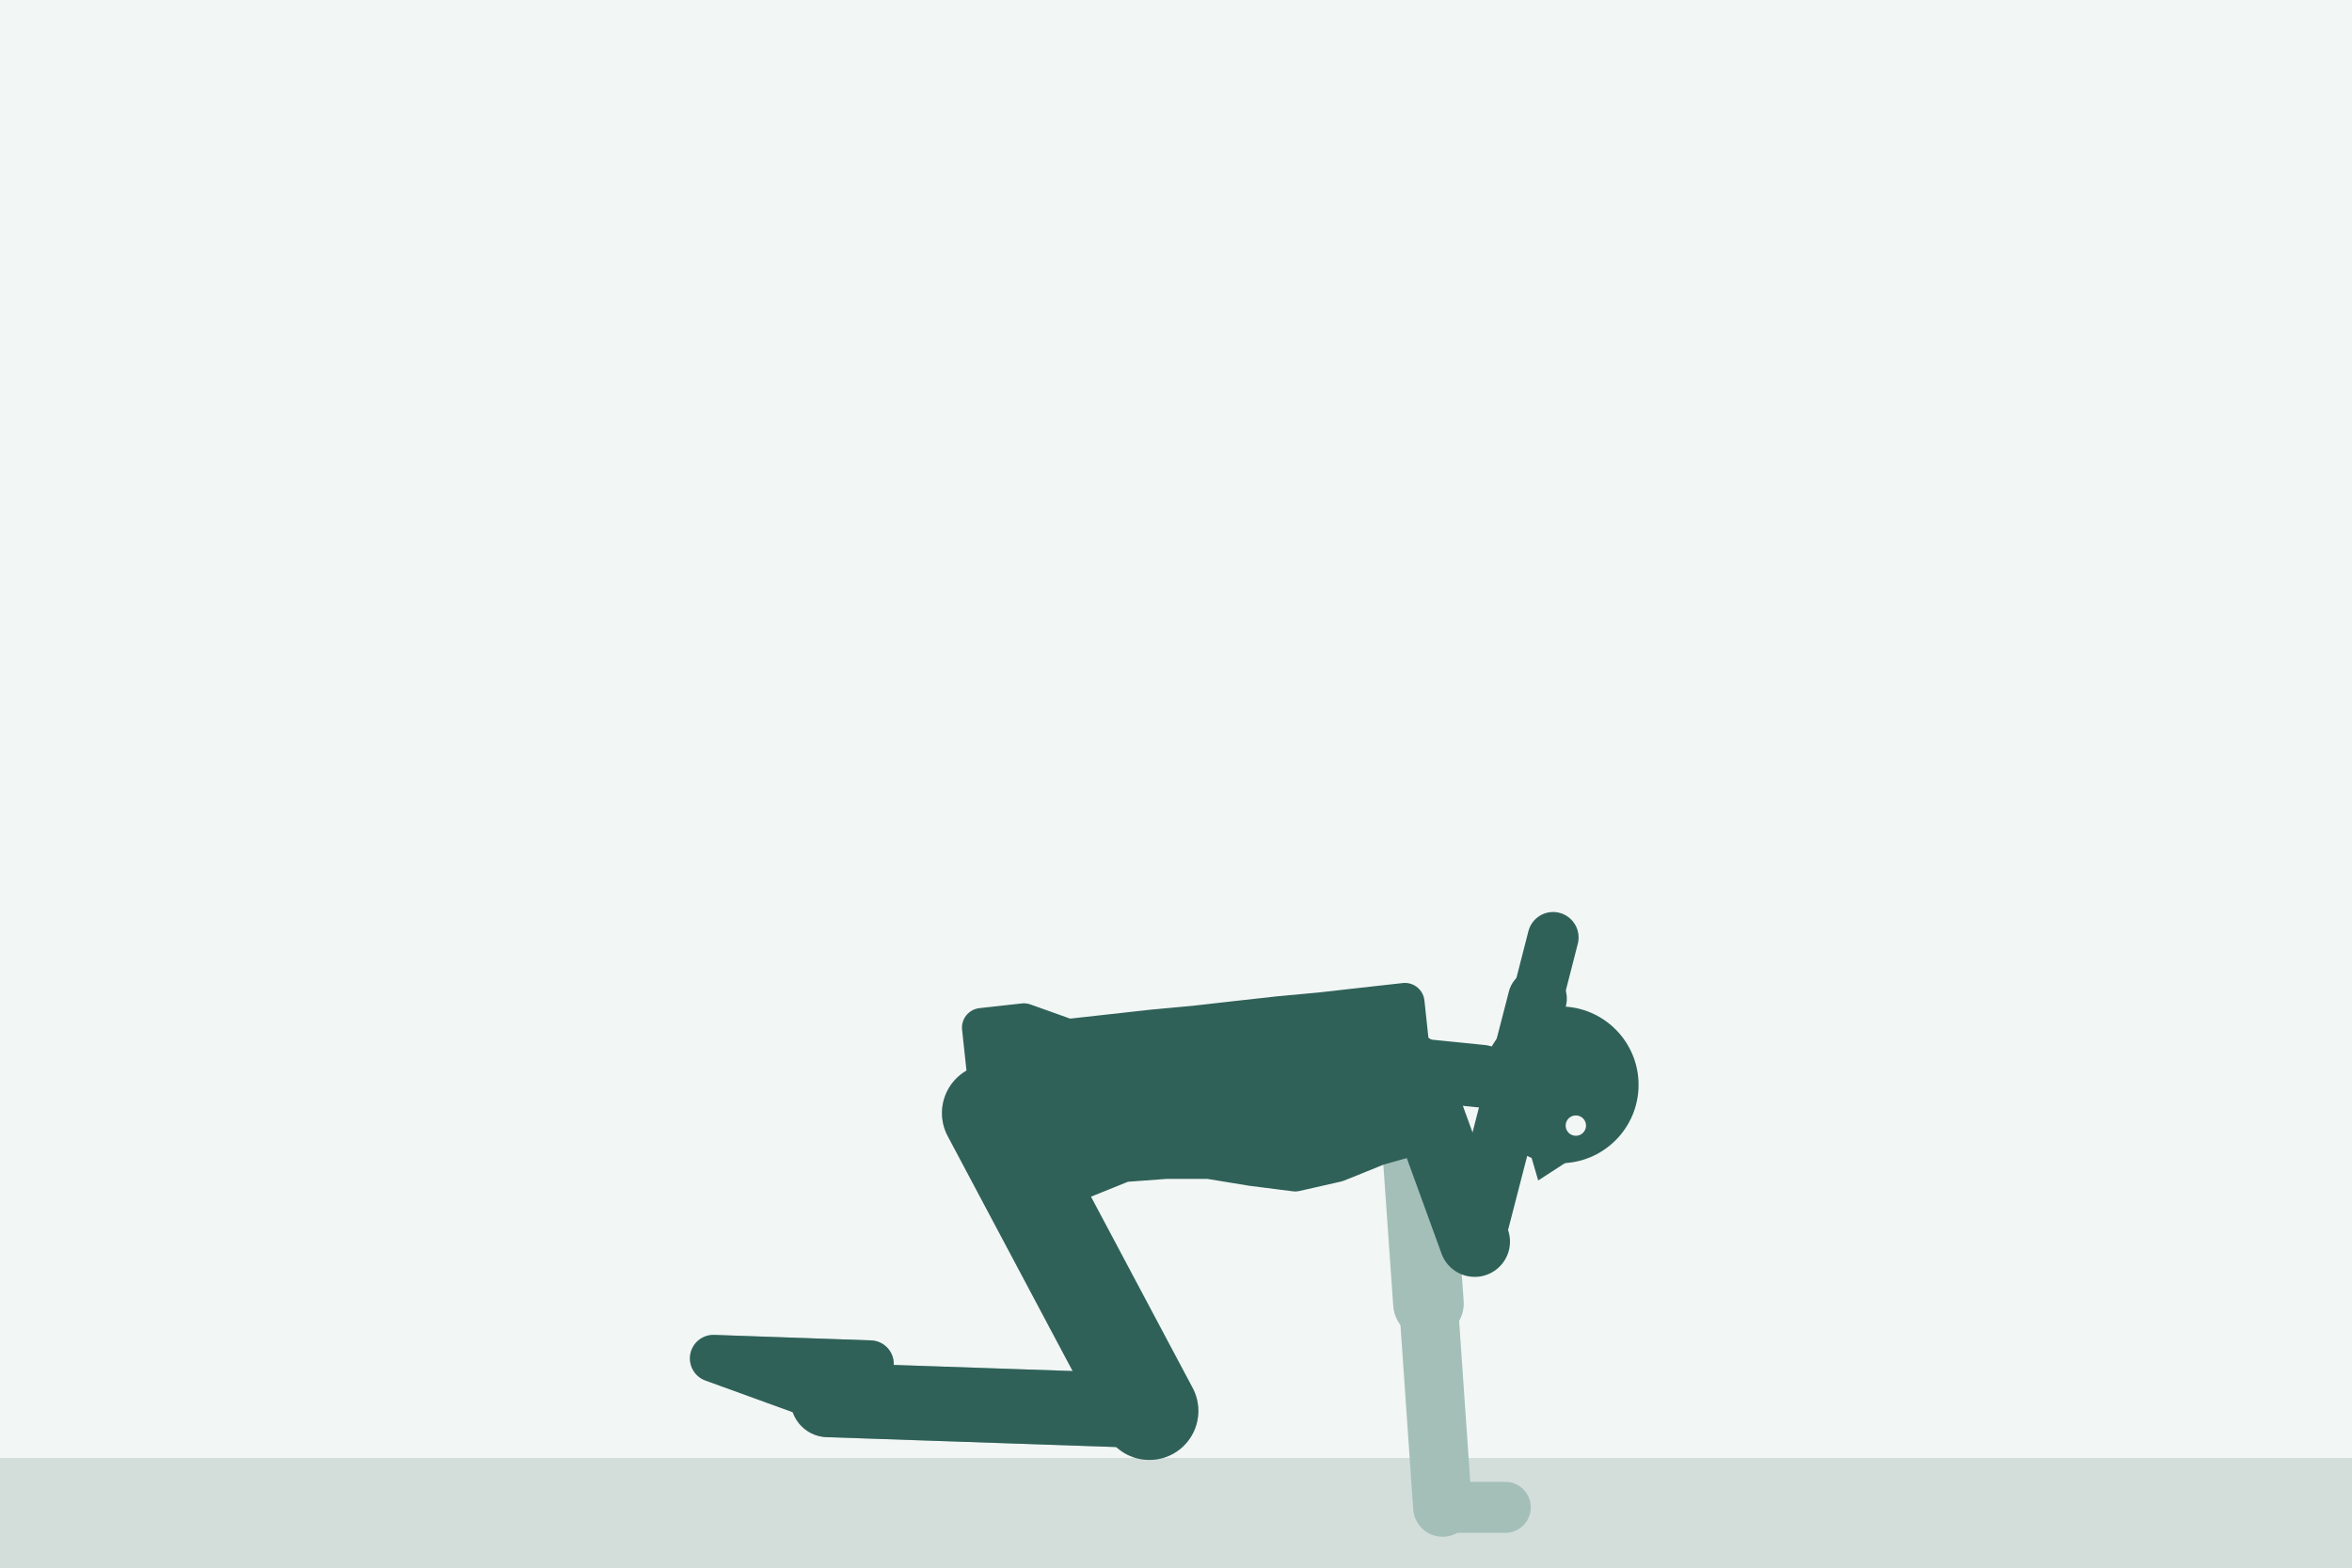
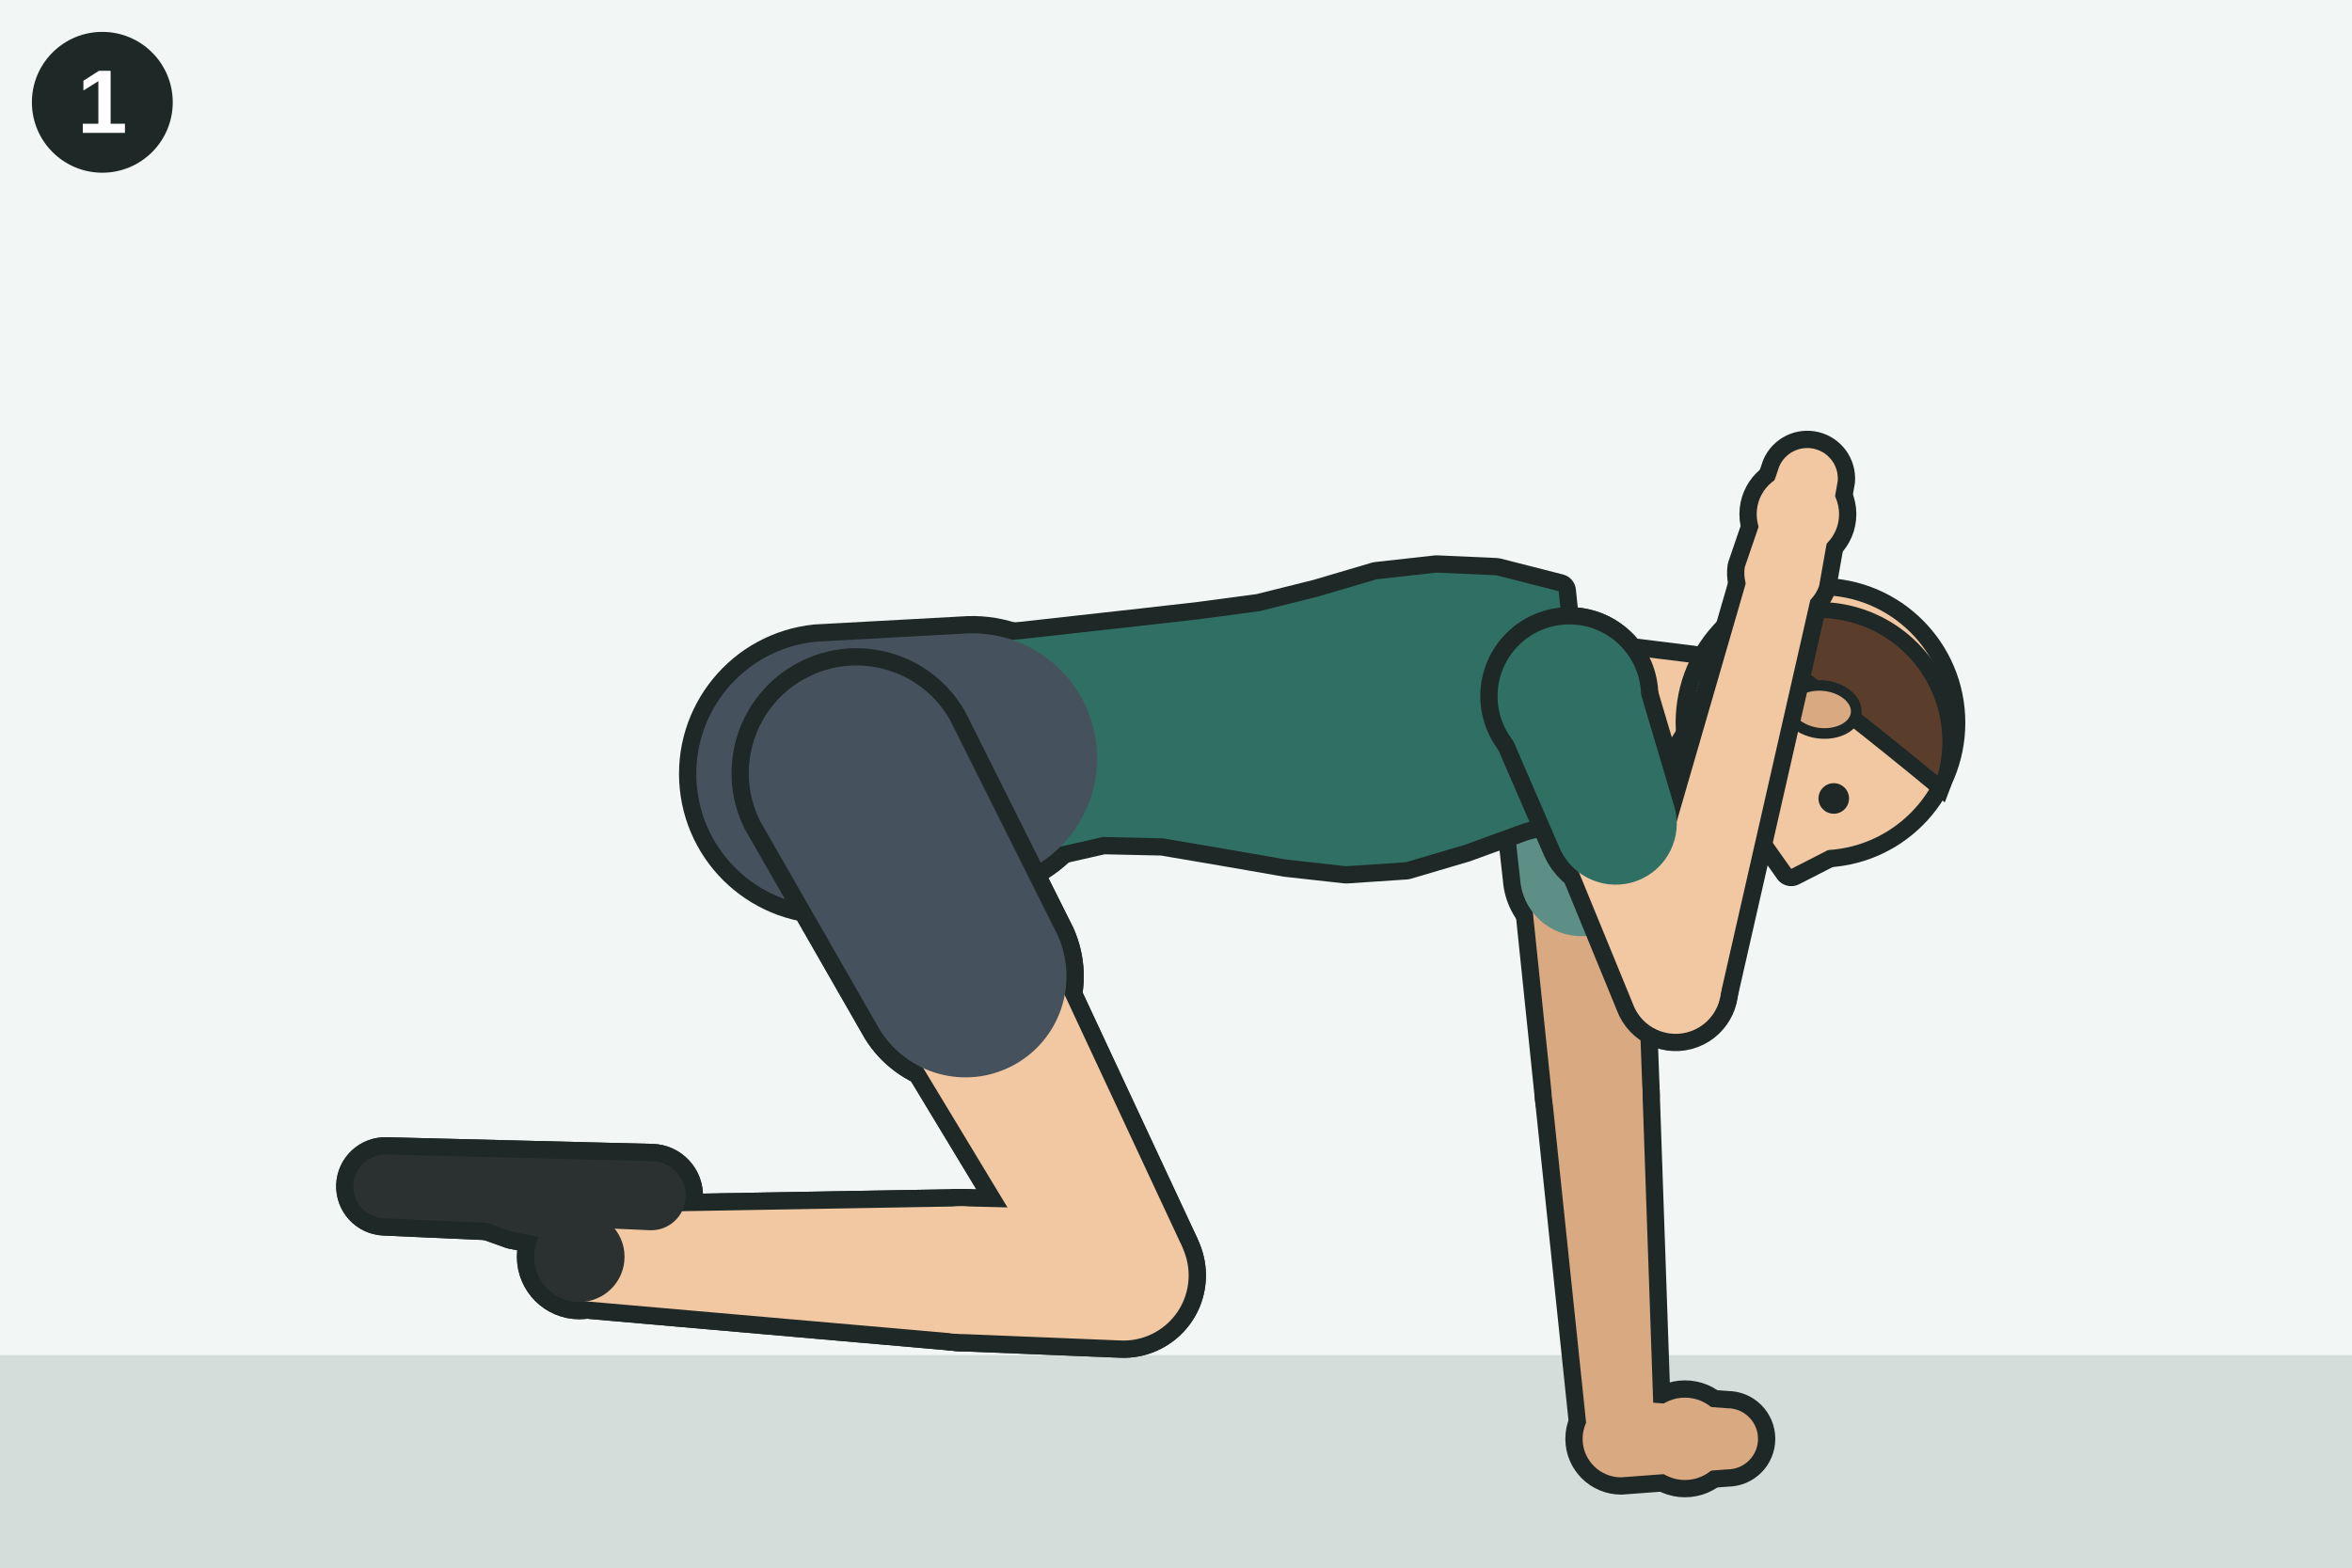
- <svg xmlns="http://www.w3.org/2000/svg" viewBox="0 0 300 200" width="300" height="200" role="img" aria-label="Rotazione toracica in quadrupedia (mano dietro la nuca) – posizione iniziale">
+ <svg xmlns="http://www.w3.org/2000/svg" viewBox="62 84 177 118" width="300" height="200" role="img" aria-label="Rotazione toracica in quadrupedia (mano dietro la nuca) – posizione iniziale">
  <rect x="-200" y="-200" width="700" height="600" fill="#F2F6F5" />
  <rect x="-200" y="186" width="700" height="200" fill="#B9CBC6" opacity="0.55" />
-   <line x1="180.1" y1="136.4" x2="182.2" y2="166.3" stroke="#A3BFB8" stroke-width="9" stroke-linecap="round" />
-   <line x1="182.2" y1="166.3" x2="184" y2="192.3" stroke="#A3BFB8" stroke-width="7.5" stroke-linecap="round" />
-   <line x1="184" y1="192.3" x2="192" y2="192.3" stroke="#A3BFB8" stroke-width="6.5" stroke-linecap="round" />
-   <line x1="126.4" y1="142" x2="146.6" y2="180" stroke="#A3BFB8" stroke-width="12.5" stroke-linecap="round" />
-   <line x1="146.6" y1="180" x2="105.6" y2="178.6" stroke="#A3BFB8" stroke-width="9.5" stroke-linecap="round" />
-   <path d="M105.6,178.6 L111,174 L91,173.3 Z" fill="#A3BFB8" stroke="#A3BFB8" stroke-width="6" stroke-linejoin="round" />
-   <path d="M127.4,151.5 L132.8,150.9 L138.1,150.4 L143.3,148.3 L148.7,147.9 L154.2,147.9 L159.7,148.8 L165.2,149.5 L170.5,148.3 L175.7,146.2 L181,144.7 L179.2,127.9 L173.8,128.5 L168.5,129.1 L163.1,129.6 L157.7,130.2 L152.4,130.8 L147,131.3 L141.6,131.9 L136.2,132.5 L130.6,130.5 L125.2,131.1 Z" fill="#2F6158" stroke="#2F6158" stroke-width="5" stroke-linejoin="round" />
-   <line x1="180.1" y1="136.4" x2="189" y2="137.3" stroke="#2F6158" stroke-width="8" stroke-linecap="round" />
-   <circle cx="199" cy="138.4" r="10" fill="#2F6158" />
-   <path d="M201.9,146.9 L196.2,150.6 L195,146.5 Z" fill="#2F6158" />
-   <circle cx="201" cy="143.6" r="1.3" fill="#F2F6F5" />
-   <line x1="126.4" y1="142" x2="146.6" y2="180" stroke="#2F6158" stroke-width="12.5" stroke-linecap="round" />
-   <line x1="146.6" y1="180" x2="105.6" y2="178.6" stroke="#2F6158" stroke-width="9.5" stroke-linecap="round" />
-   <path d="M105.6,178.6 L111,174 L91,173.3 Z" fill="#2F6158" stroke="#2F6158" stroke-width="6" stroke-linejoin="round" />
-   <line x1="180.1" y1="136.4" x2="188.1" y2="158.4" stroke="#2F6158" stroke-width="9" stroke-linecap="round" />
-   <line x1="188.1" y1="158.4" x2="196.1" y2="127.4" stroke="#2F6158" stroke-width="7.5" stroke-linecap="round" />
-   <line x1="196.1" y1="127.4" x2="198.1" y2="119.6" stroke="#2F6158" stroke-width="6.5" stroke-linecap="round" />
+   <path d="M175.7,136.7 L178.8,166.6 A3.4 3.4 0 0 0 185.6,166.1 L184.5,136.1 A4.4 4.4 0 0 0 175.7,136.7 Z" fill="#D9A982" stroke="#1E2826" stroke-width="2.6" stroke-linejoin="round" />
+   <path d="M178.8,166.6 L181.5,192.4 A2.5 2.5 0 0 0 186.5,192.1 L185.6,166.1 A3.4 3.4 0 0 0 178.8,166.6 Z" fill="#D9A982" stroke="#1E2826" stroke-width="2.6" stroke-linejoin="round" />
+   <path d="M184,195.2 L192,194.6 A2.3 2.3 0 0 0 192,190 L184,189.4 A2.9 2.9 0 0 0 184,195.2 Z" fill="#D9A982" stroke="#1E2826" stroke-width="2.6" stroke-linejoin="round" />
+   <circle cx="188.8" cy="192.3" r="3.1" fill="#D9A982" stroke="#1E2826" stroke-width="2.6" stroke-linejoin="round" />
+   <circle cx="180.1" cy="136.4" r="5.4" fill="#5E8F86" stroke="#1E2826" stroke-width="2.6" stroke-linejoin="round" />
+   <path d="M174.9,136.8 L176.4,150.2 A4.6 4.6 0 0 0 185.6,149.5 L185.3,136 A5.2 5.2 0 0 0 174.9,136.8 Z" fill="#5E8F86" stroke="#1E2826" stroke-width="2.6" stroke-linejoin="round" />
+   <path d="M175.7,136.7 L178.8,166.6 A3.4 3.4 0 0 0 185.6,166.1 L184.5,136.1 A4.4 4.4 0 0 0 175.7,136.7 Z" fill="#D9A982" />
+   <path d="M178.8,166.6 L181.5,192.4 A2.5 2.5 0 0 0 186.5,192.1 L185.6,166.1 A3.4 3.4 0 0 0 178.8,166.6 Z" fill="#D9A982" />
+   <path d="M184,195.2 L192,194.6 A2.3 2.3 0 0 0 192,190 L184,189.4 A2.9 2.9 0 0 0 184,195.2 Z" fill="#D9A982" />
+   <circle cx="188.8" cy="192.3" r="3.1" fill="#D9A982" />
+   <circle cx="180.1" cy="136.4" r="5.4" fill="#5E8F86" />
+   <path d="M174.9,136.8 L176.4,150.2 A4.6 4.6 0 0 0 185.6,149.5 L185.3,136 A5.2 5.2 0 0 0 174.9,136.8 Z" fill="#5E8F86" />
+   <path d="M120,145.4 L142.3,182.3 A4.9 4.9 0 0 0 150.9,177.7 L132.7,138.7 A7.2 7.2 0 0 0 120,145.4 Z" fill="#D9A982" stroke="#1E2826" stroke-width="2.6" stroke-linejoin="round" />
+   <path d="M146.7,175.1 L134.5,174.8 A4.8 4.8 0 0 0 134.1,184.4 L146.4,184.9 A4.9 4.9 0 0 0 146.7,175.1 Z" fill="#D9A982" stroke="#1E2826" stroke-width="2.6" stroke-linejoin="round" />
+   <path d="M134.5,174.8 L105.7,175.3 A3.3 3.3 0 0 0 105.5,181.9 L134.1,184.4 A4.8 4.8 0 0 0 134.5,174.8 Z" fill="#D9A982" stroke="#1E2826" stroke-width="2.6" stroke-linejoin="round" />
+   <path d="M106.4,177.9 L111,174 L91,173.3 L100.5,176.7 Z" fill="#5D6463" stroke="#1E2826" stroke-width="2.6" stroke-linejoin="round" />
+   <path d="M111.1,171.4 L91.1,170.9 A2.4 2.4 0 0 0 90.9,175.7 L110.9,176.6 A2.6 2.6 0 0 0 111.1,171.4 Z" fill="#5D6463" stroke="#1E2826" stroke-width="2.6" stroke-linejoin="round" />
+   <circle cx="105.6" cy="178.6" r="3.4" fill="#5D6463" stroke="#1E2826" stroke-width="2.6" stroke-linejoin="round" />
+   <circle cx="126.4" cy="142" r="7.8" fill="#7D8892" stroke="#1E2826" stroke-width="2.6" stroke-linejoin="round" />
+   <path d="M119.2,145.8 L128.2,161.5 A7.6 7.6 0 0 0 141.6,154.4 L133.5,138.2 A8.1 8.1 0 0 0 119.2,145.8 Z" fill="#7D8892" stroke="#1E2826" stroke-width="2.6" stroke-linejoin="round" />
+   <path d="M120,145.4 L142.3,182.3 A4.9 4.9 0 0 0 150.9,177.7 L132.7,138.7 A7.2 7.2 0 0 0 120,145.4 Z" fill="#D9A982" />
+   <path d="M146.7,175.1 L134.5,174.8 A4.8 4.8 0 0 0 134.1,184.4 L146.4,184.9 A4.9 4.9 0 0 0 146.7,175.1 Z" fill="#D9A982" />
+   <path d="M134.5,174.8 L105.7,175.3 A3.3 3.3 0 0 0 105.5,181.9 L134.1,184.4 A4.8 4.8 0 0 0 134.5,174.8 Z" fill="#D9A982" />
+   <path d="M106.4,177.9 L111,174 L91,173.3 L100.5,176.7 Z" fill="#5D6463" />
+   <path d="M111.1,171.4 L91.1,170.9 A2.4 2.4 0 0 0 90.9,175.7 L110.9,176.6 A2.6 2.6 0 0 0 111.1,171.4 Z" fill="#5D6463" />
+   <circle cx="105.6" cy="178.6" r="3.4" fill="#5D6463" />
+   <circle cx="126.4" cy="142" r="7.8" fill="#7D8892" />
+   <path d="M119.2,145.8 L128.2,161.5 A7.6 7.6 0 0 0 141.6,154.4 L133.5,138.2 A8.1 8.1 0 0 0 119.2,145.8 Z" fill="#7D8892" />
+   <path d="M179.7,140 L188.7,140.7 A3.4 3.4 0 0 0 189.4,133.9 L180.5,132.8 A3.6 3.6 0 0 0 179.7,140 Z" fill="#F2C8A2" stroke="#1E2826" stroke-width="2.6" stroke-linejoin="round" />
+   <path d="M179.7,140 L188.7,140.7 A3.4 3.4 0 0 0 189.4,133.9 L180.5,132.8 A3.6 3.6 0 0 0 179.7,140 Z" fill="#F2C8A2" />
+   <path d="M127.2,150 L131.7,149.5 L136.2,148.9 L140.6,148 L145,147 L149.5,147.1 L154.2,147.9 L158.8,148.7 L163.3,149.2 L167.8,148.9 L172.2,147.6 L176.6,146 L181,144.8 L179.3,128.5 L174.6,127.3 L170.1,127.1 L165.6,127.6 L161.2,128.9 L156.8,130 L152.3,130.6 L147.9,131.1 L143.4,131.6 L138.9,132.1 L134.4,132.5 L130,133 L125.5,133.5 Z" fill="#2F6F64" stroke="#1E2826" stroke-width="2.6" stroke-linejoin="round" />
+   <path d="M125.4,152.2 L136.3,150.4 A9.4 9.4 0 0 0 134.4,131.7 L123.4,132.3 A10 10 0 0 0 125.4,152.2 Z" fill="#45525E" stroke="#1E2826" stroke-width="2.6" stroke-linejoin="round" />
+   <path d="M127.2,150 L131.7,149.5 L136.2,148.9 L140.6,148 L145,147 L149.5,147.1 L154.2,147.9 L158.8,148.7 L163.3,149.2 L167.8,148.9 L172.2,147.6 L176.6,146 L181,144.8 L179.3,128.5 L174.6,127.3 L170.1,127.1 L165.6,127.6 L161.2,128.9 L156.8,130 L152.3,130.6 L147.9,131.1 L143.4,131.6 L138.9,132.1 L134.4,132.5 L130,133 L125.5,133.5 Z" fill="#2F6F64" />
+   <path d="M125.4,152.2 L136.3,150.4 A9.4 9.4 0 0 0 134.4,131.7 L123.4,132.3 A10 10 0 0 0 125.4,152.2 Z" fill="#45525E" />
+   <circle cx="199" cy="138.4" r="9.6" fill="#F2C8A2" stroke="#1E2826" stroke-width="2.6" stroke-linejoin="round" />
+   <path d="M201.1,147.2 L196.8,149.4 L195.1,147 Z" fill="#F2C8A2" stroke="#1E2826" stroke-width="2.6" stroke-linejoin="round" />
+   <path d="M192.5,134.5 L187.9,141.8 A3 3 0 0 0 192.1,146.1 L199.5,141.6 A5 5 0 0 0 192.5,134.5 Z" fill="#F2C8A2" stroke="#1E2826" stroke-width="2.6" stroke-linejoin="round" />
+   <circle cx="199" cy="138.4" r="9.6" fill="#F2C8A2" />
+   <path d="M201.1,147.2 L196.8,149.4 L195.1,147 Z" fill="#F2C8A2" />
+   <path d="M192.5,134.5 L187.9,141.8 A3 3 0 0 0 192.1,146.1 L199.5,141.6 A5 5 0 0 0 192.5,134.5 Z" fill="#F2C8A2" />
+   <path d="M208.1,143.4 A9.9 9.9 0 0 0 193.2,131.7 Q201.1,137.6 208.1,143.4 Z" fill="#5A3E2B" stroke="#1E2826" stroke-width="1.2" />
+   <circle cx="200" cy="144.1" r="1.15" fill="#1E2826" />
+   <ellipse cx="199.1" cy="137.4" rx="1.8" ry="2.6" transform="rotate(-84 199.1 137.4)" fill="#D9A982" stroke="#1E2826" stroke-width="0.8" />
+   <path d="M120,145.4 L142.3,182.3 A4.9 4.9 0 0 0 150.9,177.7 L132.7,138.7 A7.2 7.2 0 0 0 120,145.4 Z" fill="#F2C8A2" stroke="#1E2826" stroke-width="2.6" stroke-linejoin="round" />
+   <path d="M146.7,175.1 L134.5,174.8 A4.8 4.8 0 0 0 134.1,184.4 L146.4,184.9 A4.9 4.9 0 0 0 146.7,175.1 Z" fill="#F2C8A2" stroke="#1E2826" stroke-width="2.6" stroke-linejoin="round" />
+   <path d="M134.5,174.8 L105.7,175.3 A3.3 3.3 0 0 0 105.5,181.9 L134.1,184.4 A4.8 4.8 0 0 0 134.5,174.8 Z" fill="#F2C8A2" stroke="#1E2826" stroke-width="2.6" stroke-linejoin="round" />
+   <path d="M106.4,177.9 L111,174 L91,173.3 L100.5,176.7 Z" fill="#2B3130" stroke="#1E2826" stroke-width="2.6" stroke-linejoin="round" />
+   <path d="M111.1,171.4 L91.1,170.9 A2.4 2.4 0 0 0 90.9,175.7 L110.9,176.6 A2.6 2.6 0 0 0 111.1,171.4 Z" fill="#2B3130" stroke="#1E2826" stroke-width="2.6" stroke-linejoin="round" />
+   <circle cx="105.6" cy="178.6" r="3.4" fill="#2B3130" stroke="#1E2826" stroke-width="2.6" stroke-linejoin="round" />
+   <circle cx="126.4" cy="142" r="7.8" fill="#45525E" stroke="#1E2826" stroke-width="2.6" stroke-linejoin="round" />
+   <path d="M119.2,145.8 L128.2,161.5 A7.6 7.6 0 0 0 141.6,154.4 L133.5,138.2 A8.1 8.1 0 0 0 119.2,145.8 Z" fill="#45525E" stroke="#1E2826" stroke-width="2.6" stroke-linejoin="round" />
+   <path d="M120,145.4 L142.3,182.3 A4.9 4.9 0 0 0 150.9,177.7 L132.7,138.7 A7.2 7.2 0 0 0 120,145.4 Z" fill="#F2C8A2" />
+   <path d="M146.7,175.1 L134.5,174.8 A4.8 4.8 0 0 0 134.1,184.4 L146.4,184.9 A4.9 4.9 0 0 0 146.7,175.1 Z" fill="#F2C8A2" />
+   <path d="M134.5,174.8 L105.7,175.3 A3.3 3.3 0 0 0 105.5,181.9 L134.1,184.4 A4.8 4.8 0 0 0 134.5,174.8 Z" fill="#F2C8A2" />
+   <path d="M106.4,177.9 L111,174 L91,173.3 L100.5,176.7 Z" fill="#2B3130" />
+   <path d="M111.1,171.4 L91.1,170.9 A2.4 2.4 0 0 0 90.9,175.7 L110.9,176.6 A2.6 2.6 0 0 0 111.1,171.4 Z" fill="#2B3130" />
+   <circle cx="105.6" cy="178.6" r="3.4" fill="#2B3130" />
+   <circle cx="126.4" cy="142" r="7.8" fill="#45525E" />
+   <path d="M119.2,145.8 L128.2,161.5 A7.6 7.6 0 0 0 141.6,154.4 L133.5,138.2 A8.1 8.1 0 0 0 119.2,145.8 Z" fill="#45525E" />
+   <path d="M176,137.9 L184.9,159.6 A3.4 3.4 0 0 0 191.3,157.2 L184.2,134.9 A4.4 4.4 0 0 0 176,137.9 Z" fill="#F2C8A2" stroke="#1E2826" stroke-width="2.6" stroke-linejoin="round" />
+   <path d="M191.4,159.2 L198.5,128 A2.5 2.5 0 0 0 193.7,126.8 L184.8,157.5 A3.4 3.4 0 0 0 191.4,159.2 Z" fill="#F2C8A2" stroke="#1E2826" stroke-width="2.6" stroke-linejoin="round" />
+   <path d="M198.9,128.1 L200.3,120.2 A2.3 2.3 0 0 0 195.9,119.1 L193.3,126.7 A2.9 2.9 0 0 0 198.9,128.1 Z" fill="#F2C8A2" stroke="#1E2826" stroke-width="2.6" stroke-linejoin="round" />
+   <circle cx="197.3" cy="122.7" r="3.1" fill="#F2C8A2" stroke="#1E2826" stroke-width="2.6" stroke-linejoin="round" />
+   <circle cx="180.1" cy="136.4" r="5.4" fill="#2F6F64" stroke="#1E2826" stroke-width="2.6" stroke-linejoin="round" />
+   <path d="M175.2,138.2 L179.4,147.9 A4.6 4.6 0 0 0 188,144.7 L185,134.6 A5.2 5.2 0 0 0 175.2,138.2 Z" fill="#2F6F64" stroke="#1E2826" stroke-width="2.6" stroke-linejoin="round" />
+   <path d="M176,137.9 L184.9,159.6 A3.4 3.4 0 0 0 191.3,157.2 L184.2,134.9 A4.4 4.4 0 0 0 176,137.9 Z" fill="#F2C8A2" />
+   <path d="M191.4,159.2 L198.5,128 A2.5 2.5 0 0 0 193.7,126.8 L184.8,157.5 A3.4 3.4 0 0 0 191.4,159.2 Z" fill="#F2C8A2" />
+   <path d="M198.9,128.1 L200.3,120.2 A2.3 2.3 0 0 0 195.9,119.1 L193.3,126.7 A2.9 2.9 0 0 0 198.9,128.1 Z" fill="#F2C8A2" />
+   <circle cx="197.3" cy="122.7" r="3.1" fill="#F2C8A2" />
+   <circle cx="180.1" cy="136.4" r="5.4" fill="#2F6F64" />
+   <path d="M175.2,138.2 L179.4,147.9 A4.6 4.6 0 0 0 188,144.7 L185,134.6 A5.2 5.2 0 0 0 175.2,138.2 Z" fill="#2F6F64" />
+   <circle cx="69.7" cy="91.7" r="5.3" fill="#1E2826" />
+   <text x="69.7" y="94" font-family="Public Sans,Segoe UI,Arial,sans-serif" font-size="6.8" font-weight="800" fill="#fff" text-anchor="middle">1</text>
</svg>
